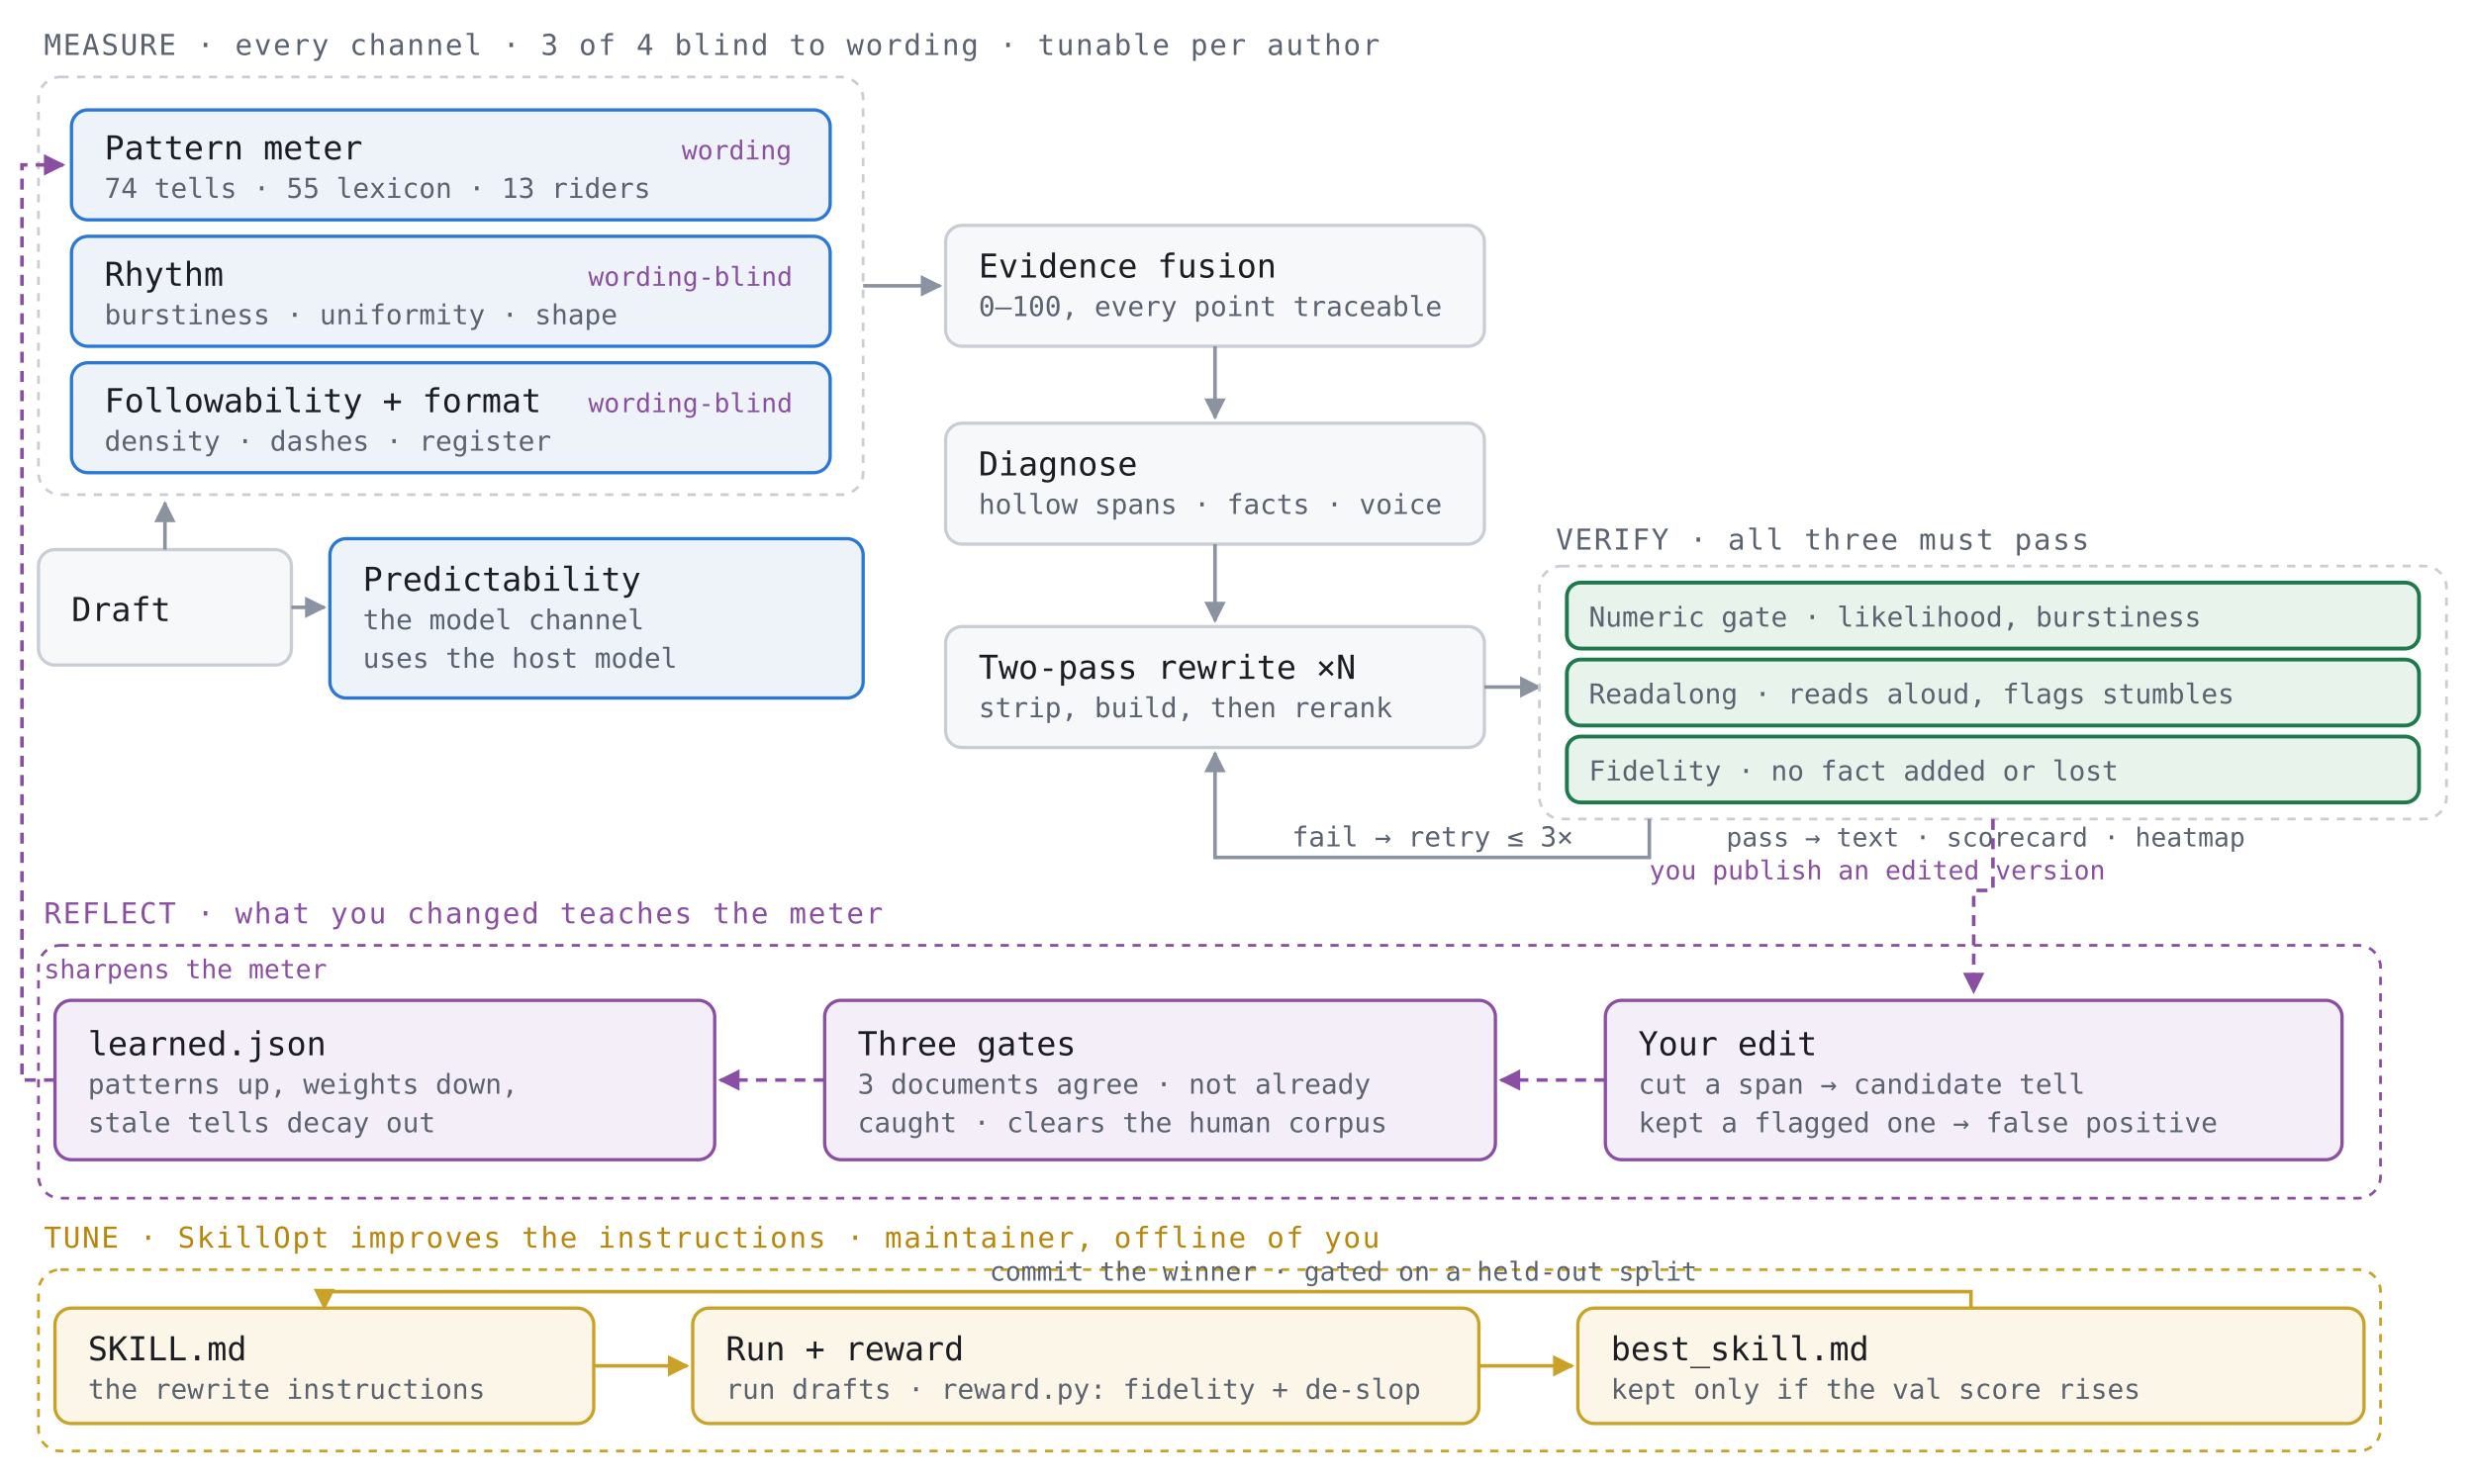
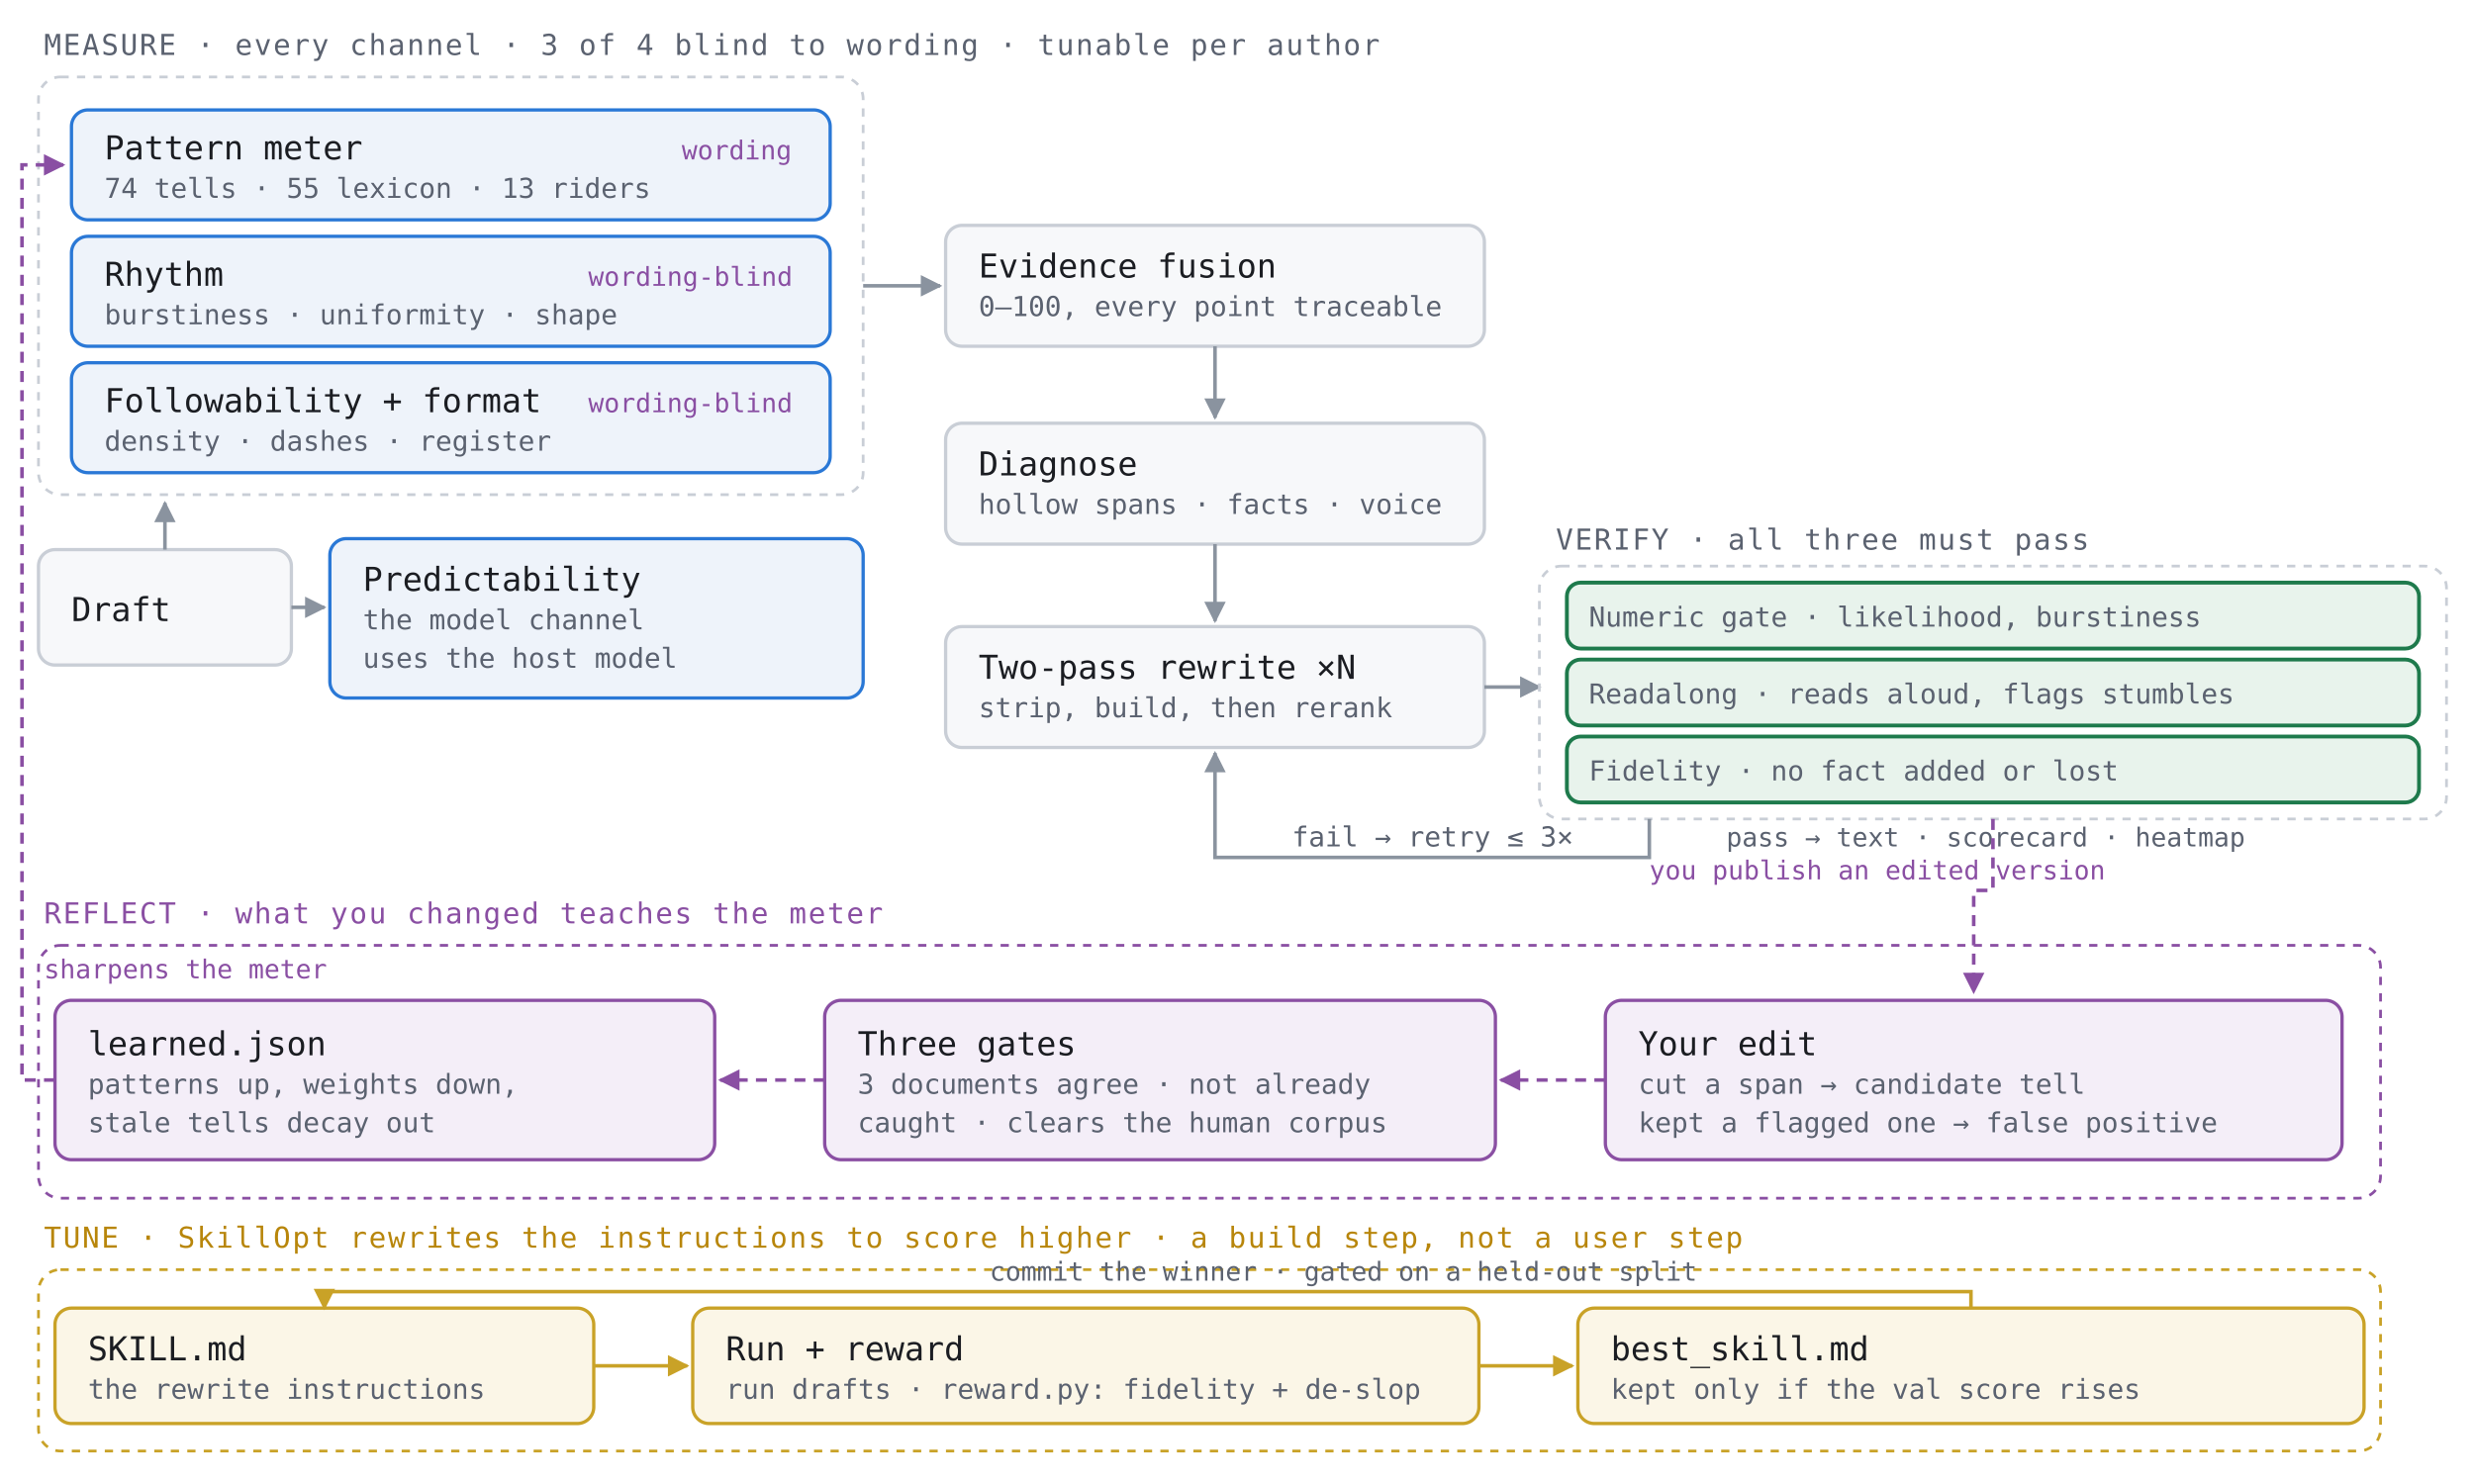
<svg xmlns="http://www.w3.org/2000/svg" viewBox="0 0 900 540" width="900" height="540" font-family="ui-monospace,SFMono-Regular,Menlo,Consolas,monospace" role="img" aria-label="Zero Slop engine. A draft is measured by three interpretable channels: a pattern meter of 74 weighted tells with a 55-term lexicon and 13 context-gated riders, the only channel that reads specific wording, plus rhythm and followability, both blind to wording and so surviving a rewrite. A fifth, model channel called predictability asks the host model to guess masked words and reports how often it succeeds, shipping no model of its own and reported beside the score rather than fused into it. Evidence fusion produces an AI-likelihood score from 0 to 100 in which every point traces to a quoted span. Diagnose finds hollow spans, inventories facts and marks the author voice. A two-pass rewrite strips the tells then rebuilds toward an expert register, produced as several candidates and reranked to the cleanest one that keeps every fact. A verify gate passes only when all three checks clear: the numeric gate on likelihood and burstiness, a readalong pass that reads the rewrite aloud and flags stumbles, transitions and repetition, and a fidelity check that adds or loses no fact; any failure loops back to the rewrite up to three times, and passing emits the rewritten text with a scorecard and heatmap. Below runs the reflect loop: when you publish an edited version, a span you cut becomes a candidate tell and a flagged span you kept becomes false-positive evidence, and neither changes anything until three gates pass — three independent documents agree, the span is not already caught, and it clears the corpus of certified human writing — after which learned.json raises patterns, lowers weights and lets stale tells decay, sharpening the meter. A separate tune band shows SkillOpt optimizing the SKILL.md instructions against an eval harness of de-slop gain, fidelity and the gate, keeping a candidate only when a held-out validation score improves; this is a maintainer step and runs offline of the user.">
  <defs>
    <marker id="a" viewBox="0 0 10 10" refX="9" refY="5" markerWidth="6" markerHeight="6" orient="auto-start-reverse">
      <path d="M0 0 L10 5 L0 10 z" fill="#8A939F" />
    </marker>
    <marker id="b" viewBox="0 0 10 10" refX="9" refY="5" markerWidth="6" markerHeight="6" orient="auto-start-reverse">
      <path d="M0 0 L10 5 L0 10 z" fill="#8A4FA3" />
    </marker>
    <marker id="c" viewBox="0 0 10 10" refX="9" refY="5" markerWidth="6" markerHeight="6" orient="auto-start-reverse">
      <path d="M0 0 L10 5 L0 10 z" fill="#C9A227" />
    </marker>
    <style>
      .s  { fill:#F7F8FA; stroke:#C9CED6; stroke-width:1.2 }
      .ch { fill:#EEF3FA; stroke:#2A78D6; stroke-width:1.2 }
      .hi { fill:#E8F3EC; stroke:#1E7A4C; stroke-width:1.4 }
      .lr { fill:#F4EEF8; stroke:#8A4FA3; stroke-width:1.2 }
      .tn { fill:#FBF6E7; stroke:#C9A227; stroke-width:1.2 }
      .t  { font-size:12px; fill:#1B1D22 }
      .m  { font-size:10px; fill:#5B6270 }
      .h  { font-size:10.5px; fill:#5B6270; letter-spacing:.06em }
      .hp { font-size:10.5px; fill:#8A4FA3; letter-spacing:.06em }
      .ht { font-size:10.5px; fill:#B8860B; letter-spacing:.06em }
      .lb { font-size:9.5px; fill:#8A4FA3 }
      .lg { font-size:9.5px; fill:#5B6270 }
      .ln { stroke:#8A939F; stroke-width:1.3; fill:none }
      .lp { stroke:#8A4FA3; stroke-width:1.3; fill:none; stroke-dasharray:4 3 }
      .lt { stroke:#C9A227; stroke-width:1.3; fill:none }
      .grp{ fill:none; stroke:#C9CED6; stroke-width:1; stroke-dasharray:3 3 }
      .grl{ fill:none; stroke:#8A4FA3; stroke-width:1; stroke-dasharray:3 3 }
      .grt{ fill:none; stroke:#C9A227; stroke-width:1; stroke-dasharray:3 3 }
      @media (prefers-color-scheme: dark) {
        .s  { fill:#1E2128; stroke:#3A404B }
        .ch { fill:#16233A; stroke:#4B90E2 }
        .hi { fill:#14291D; stroke:#3FA872 }
        .lr { fill:#241B2E; stroke:#A972C4 }
        .tn { fill:#2A2417; stroke:#C9A227 }
        .t  { fill:#E8EAED }
        .m  { fill:#9AA2AE }
        .h  { fill:#9AA2AE }
        .hp { fill:#A972C4 }
        .ht { fill:#D6B84A }
        .lb { fill:#A972C4 }
        .lg { fill:#9AA2AE }
        .ln { stroke:#6B7280 }
        .grp{ stroke:#3A404B }
      }
    </style>
  </defs>
  <text x="16" y="20" class="h">MEASURE · every channel · 3 of 4 blind to wording · tunable per author</text>
  <rect x="14" y="28" width="300" height="152" rx="8" class="grp" />
  <rect x="26" y="40" width="276" height="40" rx="6" class="ch" />
  <text x="38" y="58" class="t">Pattern meter</text>
  <text x="38" y="72" class="m">74 tells · 55 lexicon · 13 riders</text>
  <text x="248" y="58" class="lb" fill="#8A939F">wording</text>
  <rect x="26" y="86" width="276" height="40" rx="6" class="ch" />
  <text x="38" y="104" class="t">Rhythm</text>
  <text x="38" y="118" class="m">burstiness · uniformity · shape</text>
  <text x="214" y="104" class="lb" fill="#1E7A4C">wording-blind</text>
  <rect x="26" y="132" width="276" height="40" rx="6" class="ch" />
  <text x="38" y="150" class="t">Followability + format</text>
  <text x="38" y="164" class="m">density · dashes · register</text>
  <text x="214" y="150" class="lb" fill="#1E7A4C">wording-blind</text>
  <rect x="14" y="200" width="92" height="42" rx="6" class="s" />
  <text x="26" y="226" class="t">Draft</text>
  <path d="M60 200 L60 183" class="ln" marker-end="url(#a)" />
  <rect x="120" y="196" width="194" height="58" rx="6" class="ch" />
  <text x="132" y="215" class="t">Predictability</text>
  <text x="132" y="229" class="m">the model channel</text>
  <text x="132" y="243" class="m">uses the host model</text>
  <path d="M106 221 L118 221" class="ln" marker-end="url(#a)" />
  <path d="M314 104 L342 104" class="ln" marker-end="url(#a)" />
  <rect x="344" y="82" width="196" height="44" rx="6" class="s" />
  <text x="356" y="101" class="t">Evidence fusion</text>
  <text x="356" y="115" class="m">0–100, every point traceable</text>
  <path d="M442 126 L442 152" class="ln" marker-end="url(#a)" />
  <rect x="344" y="154" width="196" height="44" rx="6" class="s" />
  <text x="356" y="173" class="t">Diagnose</text>
  <text x="356" y="187" class="m">hollow spans · facts · voice</text>
  <path d="M442 198 L442 226" class="ln" marker-end="url(#a)" />
  <rect x="344" y="228" width="196" height="44" rx="6" class="s" />
  <text x="356" y="247" class="t">Two-pass rewrite ×N</text>
  <text x="356" y="261" class="m">strip, build, then rerank</text>
  <path d="M540 250 L560 250" class="ln" marker-end="url(#a)" />
  <text x="566" y="200" class="h">VERIFY · all three must pass</text>
  <rect x="560" y="206" width="330" height="92" rx="8" class="grp" />
  <rect x="570" y="212" width="310" height="24" rx="5" class="hi" />
  <text x="578" y="228" class="m">Numeric gate · likelihood, burstiness</text>
  <rect x="570" y="240" width="310" height="24" rx="5" class="hi" />
  <text x="578" y="256" class="m">Readalong · reads aloud, flags stumbles</text>
  <rect x="570" y="268" width="310" height="24" rx="5" class="hi" />
  <text x="578" y="284" class="m">Fidelity · no fact added or lost</text>
  <path d="M600 298 L600 312 L442 312 L442 274" class="ln" marker-end="url(#a)" />
  <text x="470" y="308" class="m">fail → retry ≤ 3×</text>
  <text x="628" y="308" class="lg">pass → text · scorecard · heatmap</text>
  <text x="16" y="336" class="hp">REFLECT · what you changed teaches the meter</text>
  <rect x="14" y="344" width="852" height="92" rx="8" class="grl" />
  <path d="M725 298 L725 324 L718 324 L718 361" class="lp" marker-end="url(#b)" />
  <text x="600" y="320" class="lb">you publish an edited version</text>
  <rect x="584" y="364" width="268" height="58" rx="6" class="lr" />
  <text x="596" y="384" class="t">Your edit</text>
  <text x="596" y="398" class="m">cut a span → candidate tell</text>
  <text x="596" y="412" class="m">kept a flagged one → false positive</text>
  <path d="M584 393 L546 393" class="lp" marker-end="url(#b)" />
  <rect x="300" y="364" width="244" height="58" rx="6" class="lr" />
  <text x="312" y="384" class="t">Three gates</text>
  <text x="312" y="398" class="m">3 documents agree · not already</text>
  <text x="312" y="412" class="m">caught · clears the human corpus</text>
  <path d="M300 393 L262 393" class="lp" marker-end="url(#b)" />
  <rect x="20" y="364" width="240" height="58" rx="6" class="lr" />
  <text x="32" y="384" class="t">learned.json</text>
  <text x="32" y="398" class="m">patterns up, weights down,</text>
  <text x="32" y="412" class="m">stale tells decay out</text>
  <path d="M20 393 L8 393 L8 60 L23 60" class="lp" marker-end="url(#b)" />
  <text x="16" y="356" class="lb">sharpens the meter</text>
-   <text x="16" y="454" class="ht">TUNE · SkillOpt improves the instructions · maintainer, offline of you</text>
+   <text x="16" y="454" class="ht">TUNE · SkillOpt rewrites the instructions to score higher · a build step, not a user step</text>
  <rect x="14" y="462" width="852" height="66" rx="8" class="grt" />
  <rect x="20" y="476" width="196" height="42" rx="6" class="tn" />
  <text x="32" y="495" class="t">SKILL.md</text>
  <text x="32" y="509" class="m">the rewrite instructions</text>
  <path d="M216 497 L250 497" class="lt" marker-end="url(#c)" />
  <rect x="252" y="476" width="286" height="42" rx="6" class="tn" />
  <text x="264" y="495" class="t">Run + reward</text>
  <text x="264" y="509" class="m">run drafts · reward.py: fidelity + de-slop</text>
  <path d="M538 497 L572 497" class="lt" marker-end="url(#c)" />
  <rect x="574" y="476" width="286" height="42" rx="6" class="tn" />
  <text x="586" y="495" class="t">best_skill.md</text>
  <text x="586" y="509" class="m">kept only if the val score rises</text>
  <path d="M717 476 L717 470 L118 470 L118 476" class="lt" marker-end="url(#c)" />
  <text x="360" y="466" class="lg">commit the winner · gated on a held-out split</text>
</svg>
